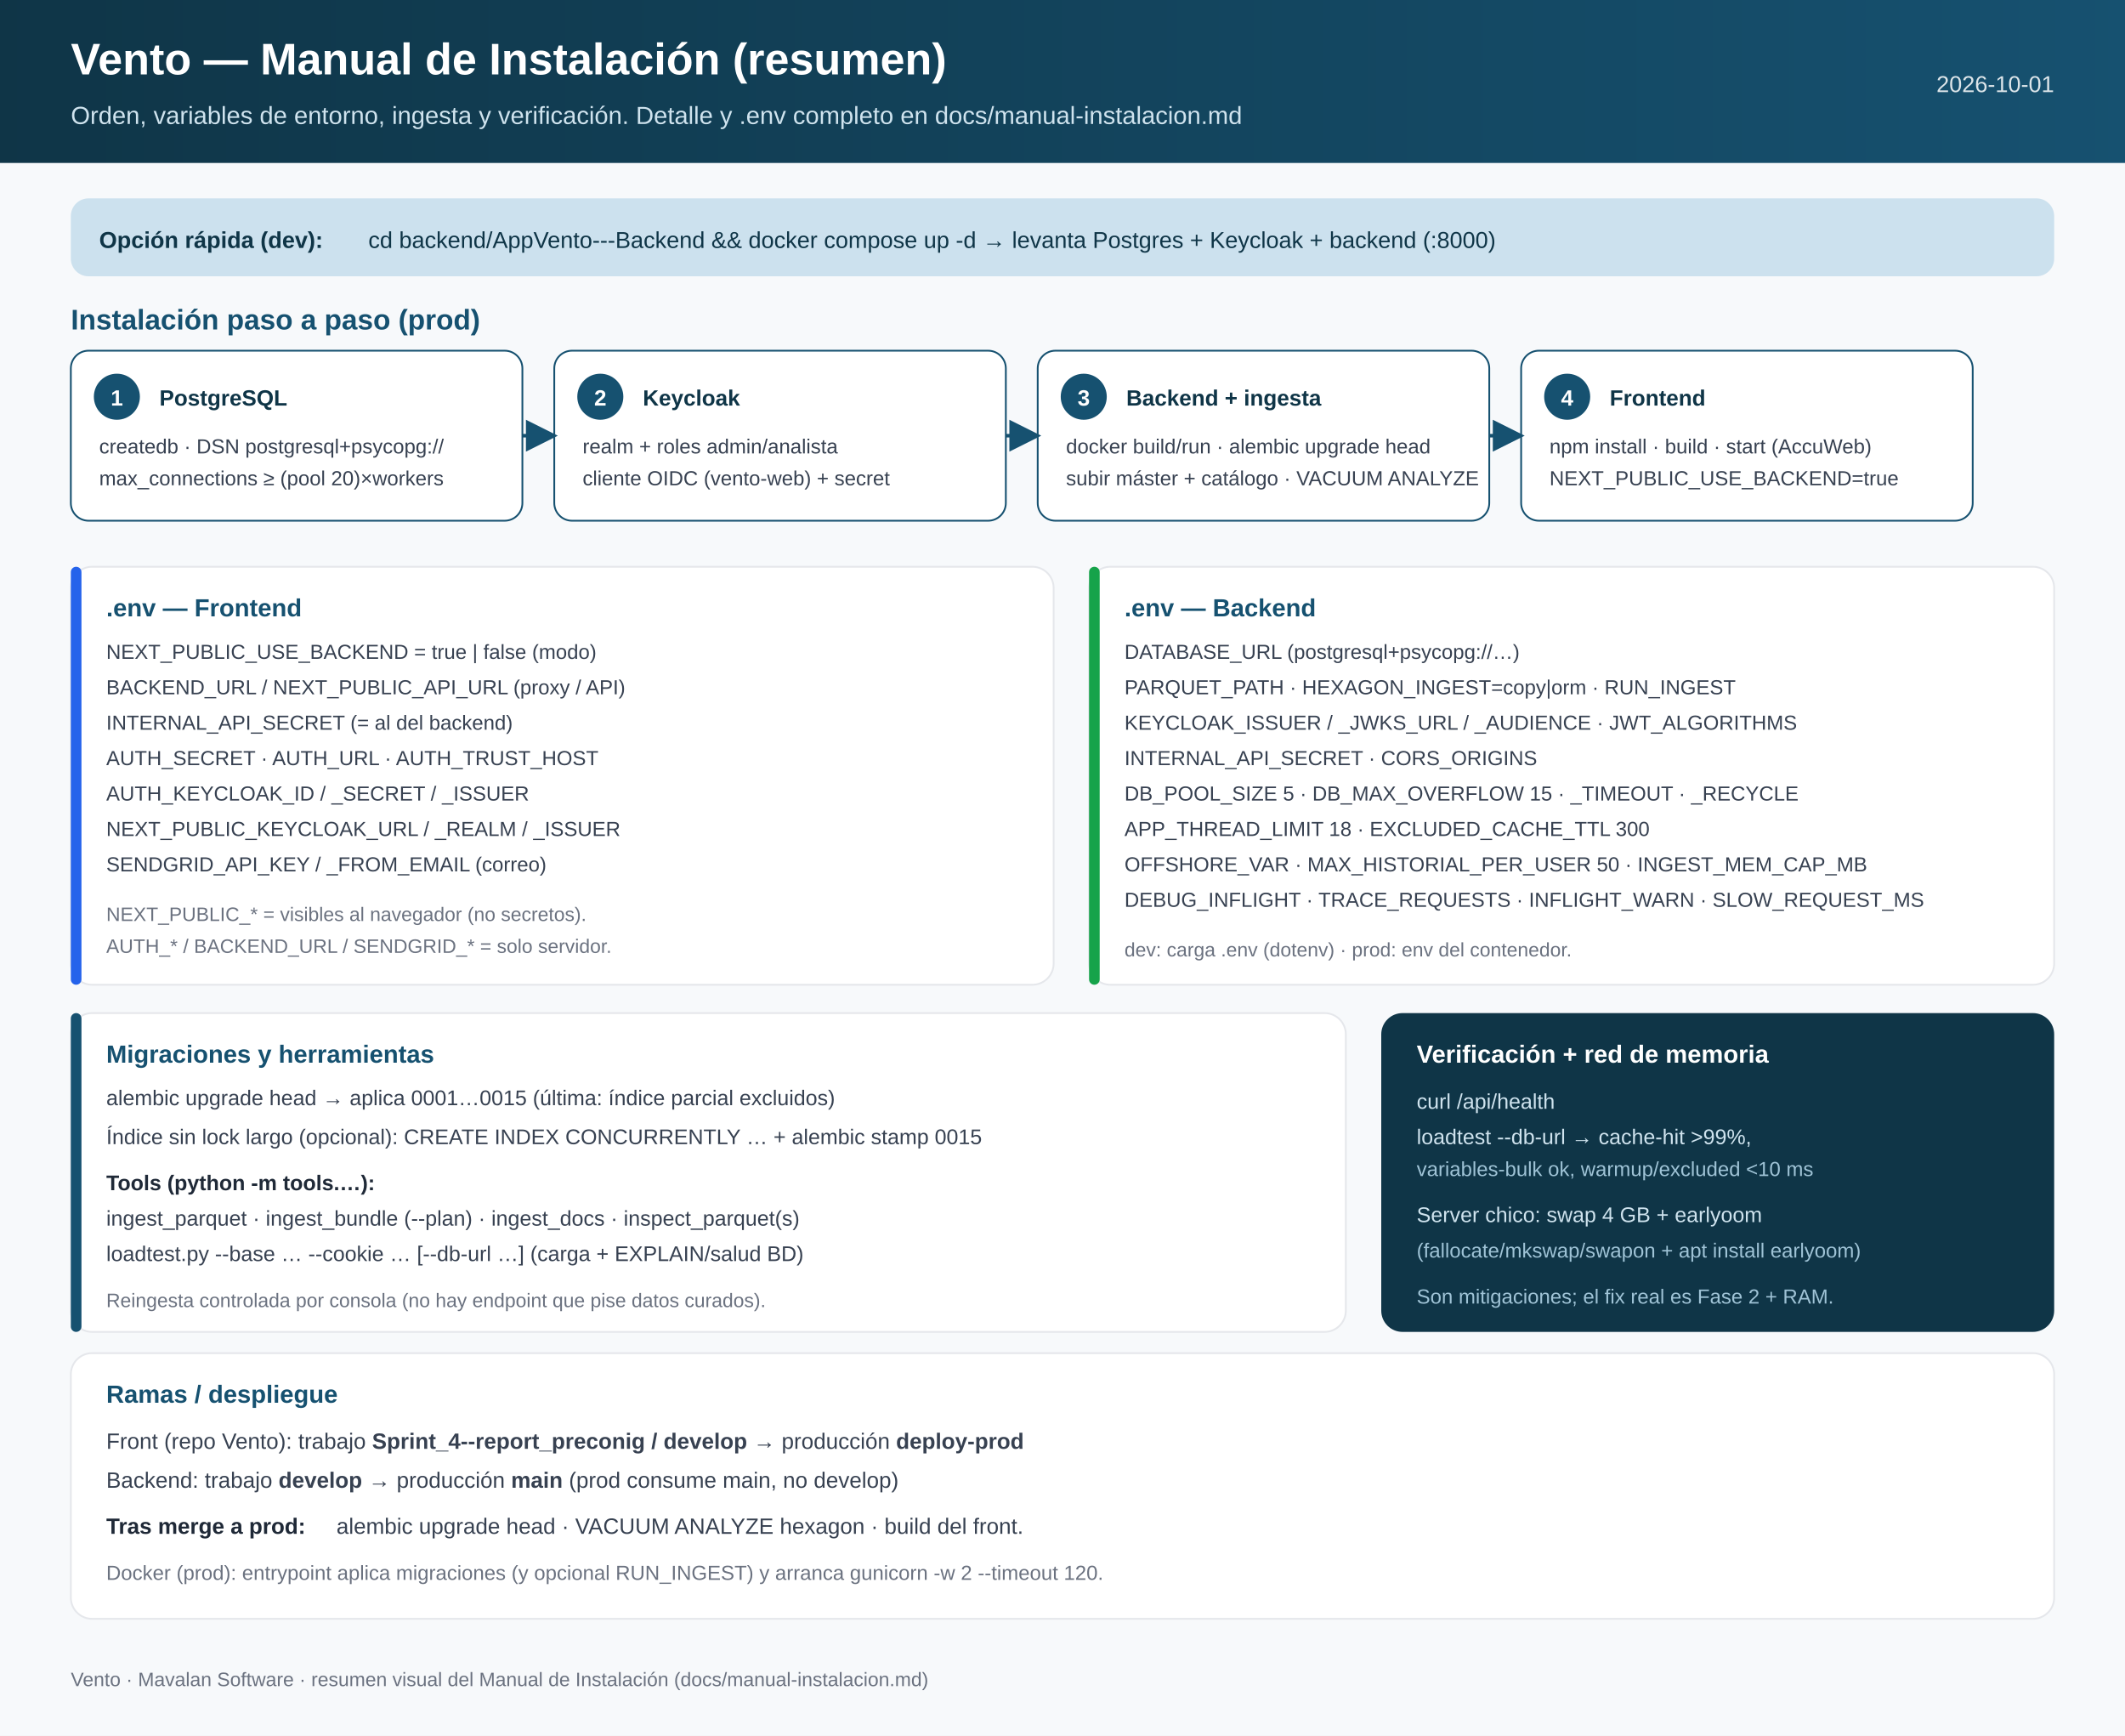
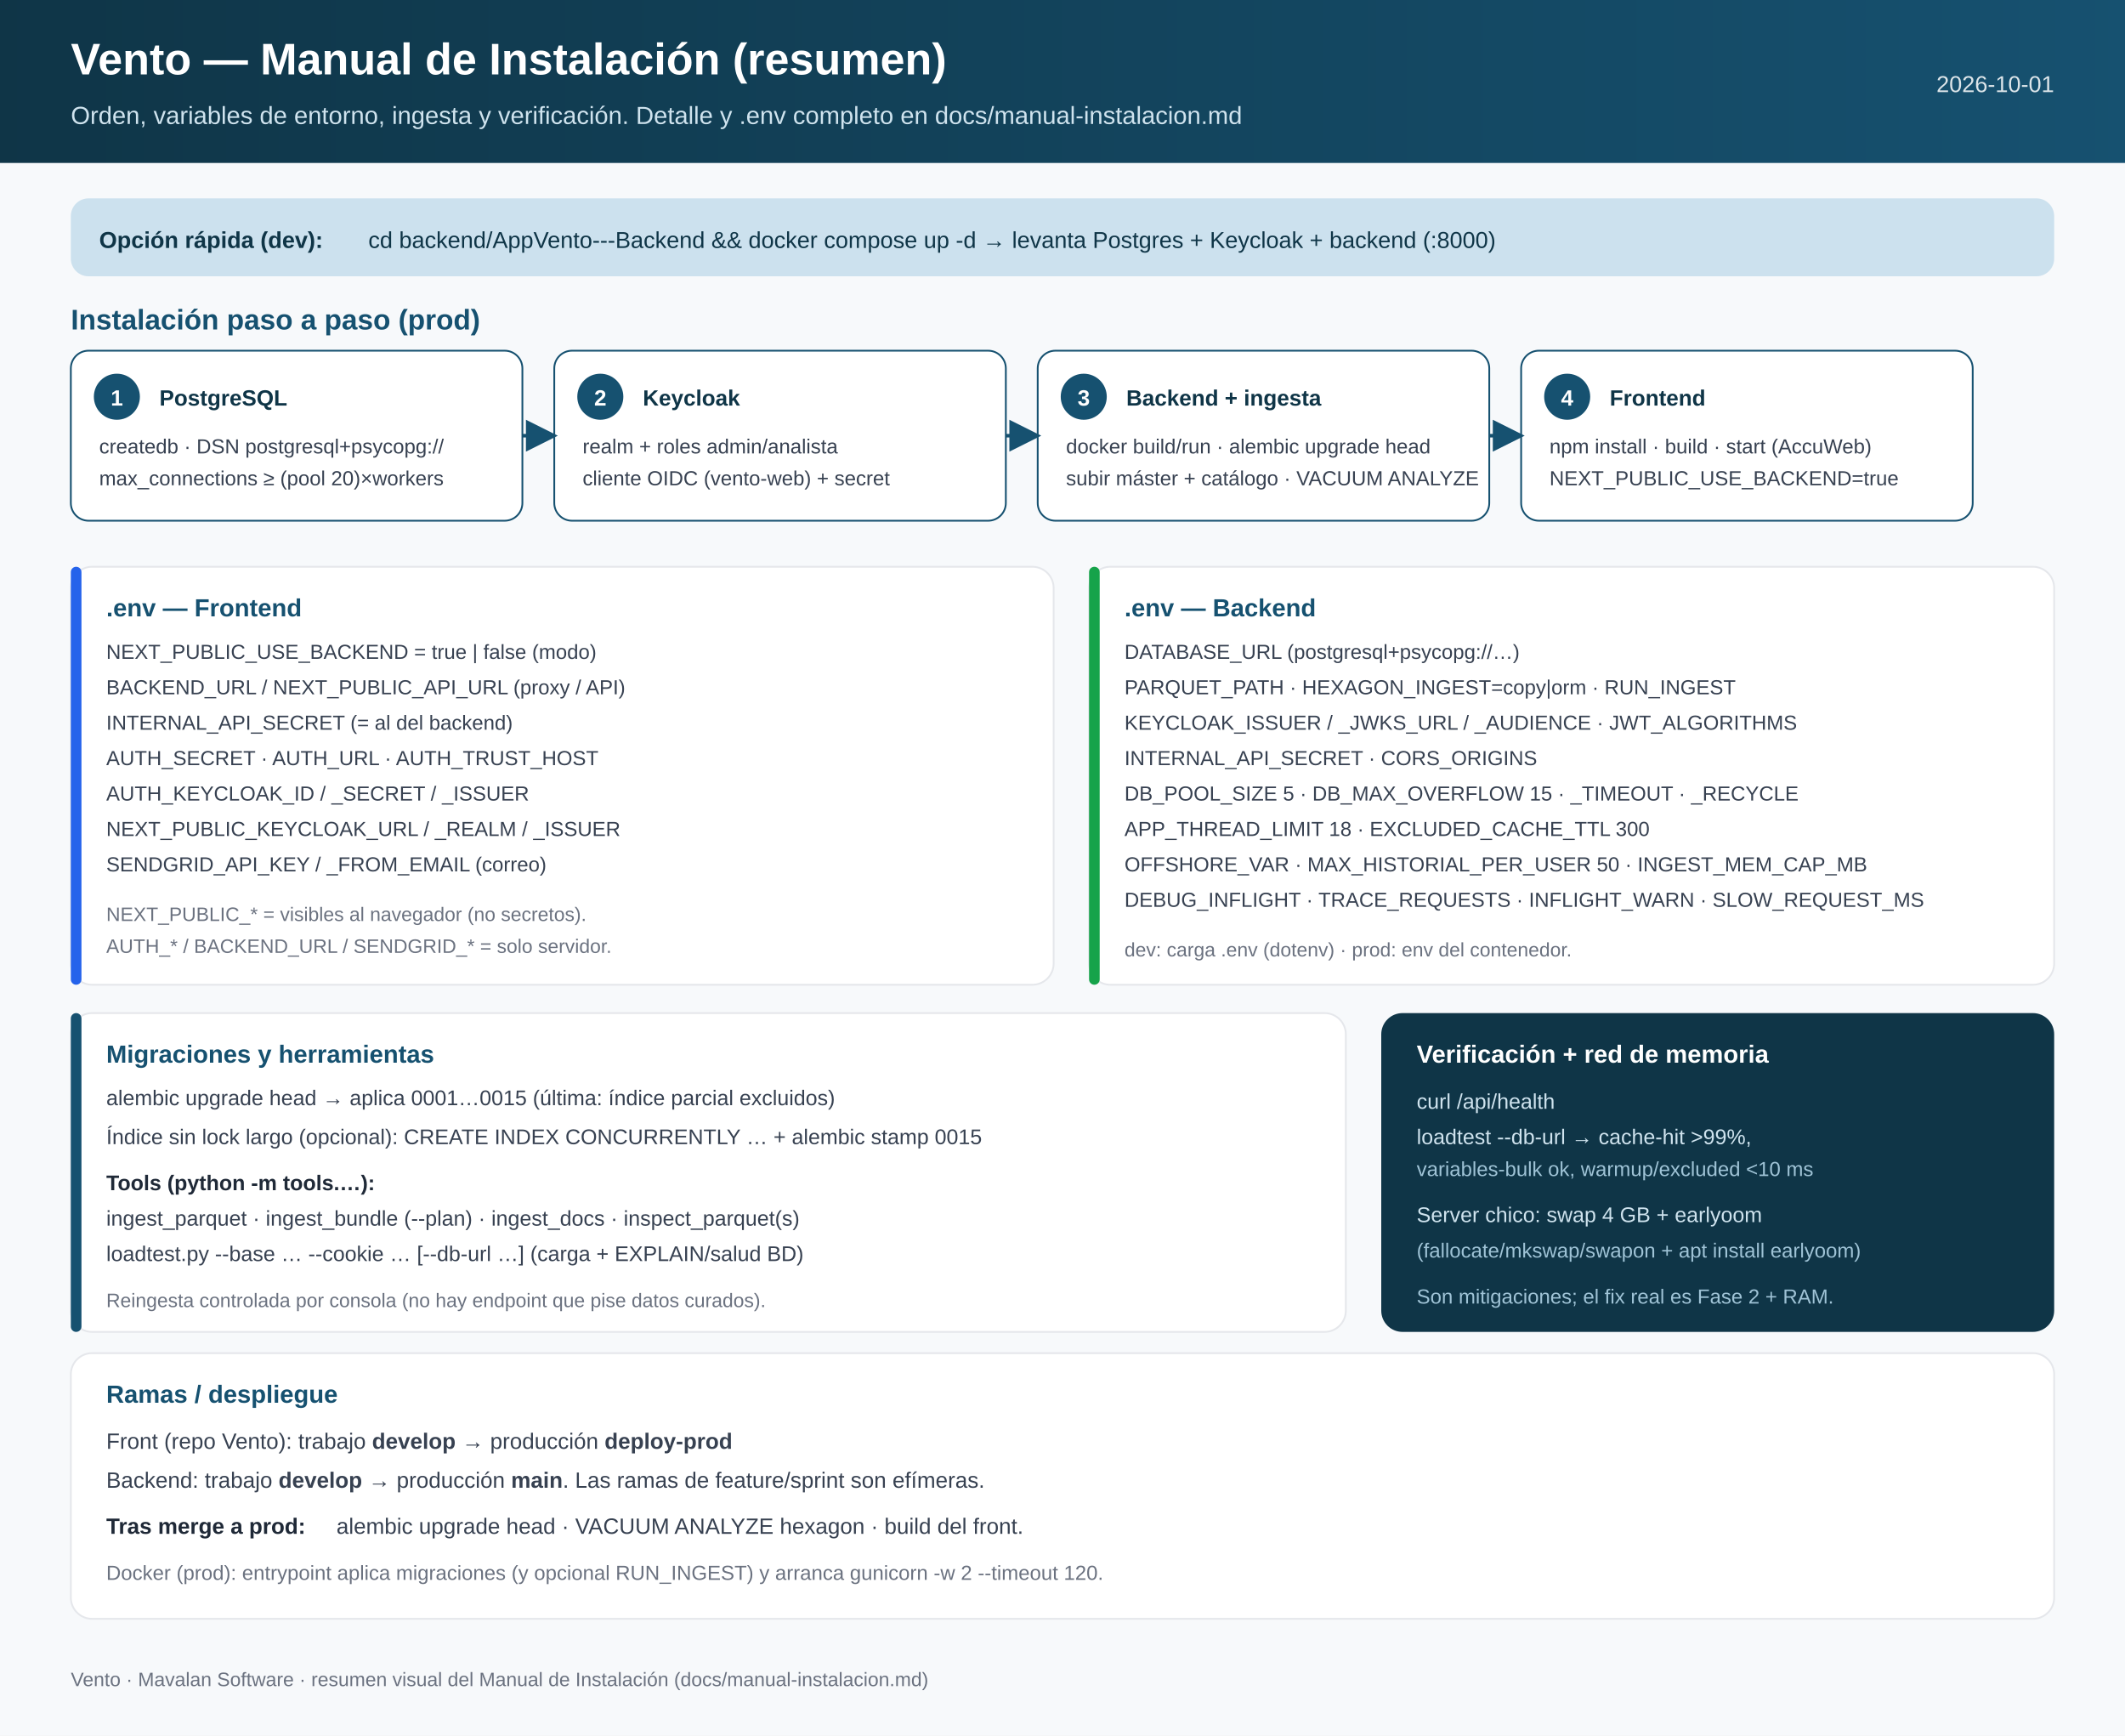
<svg xmlns="http://www.w3.org/2000/svg" width="1200" height="980" viewBox="0 0 1200 980" font-family="Segoe UI, Arial, sans-serif">
  <defs>
    <linearGradient id="hdr" x1="0" y1="0" x2="1" y2="0">
      <stop offset="0" stop-color="#0f3547" />
      <stop offset="1" stop-color="#165170" />
    </linearGradient>
    <marker id="ar2" markerWidth="9" markerHeight="9" refX="7" refY="4.5" orient="auto">
      <path d="M0,0 L9,4.5 L0,9 z" fill="#165170" />
    </marker>
  </defs>
  <rect width="1200" height="980" fill="#f7f9fb" />
  <rect width="1200" height="92" fill="url(#hdr)" />
  <text x="40" y="42" fill="#fff" font-size="25" font-weight="800">Vento — Manual de Instalación (resumen)</text>
  <text x="40" y="70" fill="#cfe3ee" font-size="14">Orden, variables de entorno, ingesta y verificación. Detalle y .env completo en docs/manual-instalacion.md</text>
  <text x="1160" y="52" fill="#fff" font-size="13" text-anchor="end" opacity="0.85">2026-10-01</text>
  <g transform="translate(40,112)">
    <rect width="1120" height="44" rx="10" fill="#cce1ee" />
    <text x="16" y="28" fill="#0f3547" font-size="13" font-weight="700">Opción rápida (dev):</text>
    <text x="168" y="28" fill="#0f3547" font-size="13">cd backend/AppVento---Backend &amp;&amp; docker compose up -d  → levanta Postgres + Keycloak + backend (:8000)</text>
  </g>
  <text x="40" y="186" fill="#165170" font-size="16" font-weight="800">Instalación paso a paso (prod)</text>
  <g font-size="12.5">
    <rect x="40" y="198" width="255" height="96" rx="10" fill="#fff" stroke="#165170" />
    <circle cx="66" cy="224" r="13" fill="#165170" />
    <text x="66" y="229" text-anchor="middle" fill="#fff" font-weight="800">1</text>
    <text x="90" y="229" fill="#0f3547" font-weight="700">PostgreSQL</text>
    <text x="56" y="256" fill="#374151" font-size="11.5">createdb · DSN postgresql+psycopg://</text>
    <text x="56" y="274" fill="#374151" font-size="11.5">max_connections ≥ (pool 20)×workers</text>
    <rect x="313" y="198" width="255" height="96" rx="10" fill="#fff" stroke="#165170" />
    <circle cx="339" cy="224" r="13" fill="#165170" />
    <text x="339" y="229" text-anchor="middle" fill="#fff" font-weight="800">2</text>
    <text x="363" y="229" fill="#0f3547" font-weight="700">Keycloak</text>
    <text x="329" y="256" fill="#374151" font-size="11.5">realm + roles admin/analista</text>
    <text x="329" y="274" fill="#374151" font-size="11.5">cliente OIDC (vento-web) + secret</text>
    <rect x="586" y="198" width="255" height="96" rx="10" fill="#fff" stroke="#165170" />
    <circle cx="612" cy="224" r="13" fill="#165170" />
    <text x="612" y="229" text-anchor="middle" fill="#fff" font-weight="800">3</text>
    <text x="636" y="229" fill="#0f3547" font-weight="700">Backend + ingesta</text>
    <text x="602" y="256" fill="#374151" font-size="11.5">docker build/run · alembic upgrade head</text>
    <text x="602" y="274" fill="#374151" font-size="11.5">subir máster + catálogo · VACUUM ANALYZE</text>
    <rect x="859" y="198" width="255" height="96" rx="10" fill="#fff" stroke="#165170" />
    <circle cx="885" cy="224" r="13" fill="#165170" />
    <text x="885" y="229" text-anchor="middle" fill="#fff" font-weight="800">4</text>
    <text x="909" y="229" fill="#0f3547" font-weight="700">Frontend</text>
    <text x="875" y="256" fill="#374151" font-size="11.5">npm install · build · start (AccuWeb)</text>
    <text x="875" y="274" fill="#374151" font-size="11.5">NEXT_PUBLIC_USE_BACKEND=true</text>
    <line x1="295" y1="246" x2="311" y2="246" stroke="#165170" stroke-width="2" marker-end="url(#ar2)" />
    <line x1="568" y1="246" x2="584" y2="246" stroke="#165170" stroke-width="2" marker-end="url(#ar2)" />
    <line x1="841" y1="246" x2="857" y2="246" stroke="#165170" stroke-width="2" marker-end="url(#ar2)" />
  </g>
  <g transform="translate(40,320)">
    <rect width="555" height="236" rx="12" fill="#fff" stroke="#e5e7eb" />
    <rect width="6" height="236" fill="#2563eb" rx="3" />
    <text x="20" y="28" fill="#165170" font-size="14" font-weight="700">.env — Frontend</text>
    <g font-size="11.5" fill="#374151">
      <text x="20" y="52">NEXT_PUBLIC_USE_BACKEND = true | false  (modo)</text>
      <text x="20" y="72">BACKEND_URL / NEXT_PUBLIC_API_URL  (proxy / API)</text>
      <text x="20" y="92">INTERNAL_API_SECRET  (= al del backend)</text>
      <text x="20" y="112">AUTH_SECRET · AUTH_URL · AUTH_TRUST_HOST</text>
      <text x="20" y="132">AUTH_KEYCLOAK_ID / _SECRET / _ISSUER</text>
      <text x="20" y="152">NEXT_PUBLIC_KEYCLOAK_URL / _REALM / _ISSUER</text>
      <text x="20" y="172">SENDGRID_API_KEY / _FROM_EMAIL  (correo)</text>
    </g>
    <text x="20" y="200" fill="#6b7280" font-size="11">NEXT_PUBLIC_* = visibles al navegador (no secretos).</text>
    <text x="20" y="218" fill="#6b7280" font-size="11">AUTH_* / BACKEND_URL / SENDGRID_* = solo servidor.</text>
  </g>
  <g transform="translate(615,320)">
    <rect width="545" height="236" rx="12" fill="#fff" stroke="#e5e7eb" />
    <rect width="6" height="236" fill="#16a34a" rx="3" />
    <text x="20" y="28" fill="#165170" font-size="14" font-weight="700">.env — Backend</text>
    <g font-size="11.5" fill="#374151">
      <text x="20" y="52">DATABASE_URL  (postgresql+psycopg://…)</text>
      <text x="20" y="72">PARQUET_PATH · HEXAGON_INGEST=copy|orm · RUN_INGEST</text>
      <text x="20" y="92">KEYCLOAK_ISSUER / _JWKS_URL / _AUDIENCE · JWT_ALGORITHMS</text>
      <text x="20" y="112">INTERNAL_API_SECRET · CORS_ORIGINS</text>
      <text x="20" y="132">DB_POOL_SIZE 5 · DB_MAX_OVERFLOW 15 · _TIMEOUT · _RECYCLE</text>
      <text x="20" y="152">APP_THREAD_LIMIT 18 · EXCLUDED_CACHE_TTL 300</text>
      <text x="20" y="172">OFFSHORE_VAR · MAX_HISTORIAL_PER_USER 50 · INGEST_MEM_CAP_MB</text>
      <text x="20" y="192">DEBUG_INFLIGHT · TRACE_REQUESTS · INFLIGHT_WARN · SLOW_REQUEST_MS</text>
    </g>
    <text x="20" y="220" fill="#6b7280" font-size="11">dev: carga .env (dotenv) · prod: env del contenedor.</text>
  </g>
  <g transform="translate(40,572)">
    <rect width="720" height="180" rx="12" fill="#fff" stroke="#e5e7eb" />
    <rect width="6" height="180" fill="#165170" rx="3" />
    <text x="20" y="28" fill="#165170" font-size="14" font-weight="700">Migraciones y herramientas</text>
    <text x="20" y="52" fill="#374151" font-size="12">alembic upgrade head  → aplica 0001…0015 (última: índice parcial excluidos)</text>
    <text x="20" y="74" fill="#374151" font-size="12">Índice sin lock largo (opcional): CREATE INDEX CONCURRENTLY … + alembic stamp 0015</text>
    <text x="20" y="100" fill="#1f2937" font-size="12" font-weight="700">Tools (python -m tools.…):</text>
    <text x="20" y="120" fill="#374151" font-size="12">ingest_parquet · ingest_bundle (--plan) · ingest_docs · inspect_parquet(s)</text>
    <text x="20" y="140" fill="#374151" font-size="12">loadtest.py --base … --cookie … [--db-url …]  (carga + EXPLAIN/salud BD)</text>
    <text x="20" y="166" fill="#6b7280" font-size="11">Reingesta controlada por consola (no hay endpoint que pise datos curados).</text>
  </g>
  <g transform="translate(780,572)">
    <rect width="380" height="180" rx="12" fill="#0f3547" />
    <text x="20" y="28" fill="#fff" font-size="14" font-weight="700">Verificación + red de memoria</text>
    <text x="20" y="54" fill="#cfe3ee" font-size="12">curl /api/health</text>
    <text x="20" y="74" fill="#cfe3ee" font-size="12">loadtest --db-url → cache-hit &gt;99%,</text>
    <text x="20" y="92" fill="#9fc3d6" font-size="11.5">variables-bulk ok, warmup/excluded &lt;10 ms</text>
    <text x="20" y="118" fill="#cfe3ee" font-size="12">Server chico: swap 4 GB + earlyoom</text>
    <text x="20" y="138" fill="#9fc3d6" font-size="11.5">(fallocate/mkswap/swapon + apt install earlyoom)</text>
    <text x="20" y="164" fill="#9fc3d6" font-size="11.5">Son mitigaciones; el fix real es Fase 2 + RAM.</text>
  </g>
  <g transform="translate(40,764)">
    <rect width="1120" height="150" rx="12" fill="#fff" stroke="#e5e7eb" />
    <text x="20" y="28" fill="#165170" font-size="14" font-weight="700">Ramas / despliegue</text>
-     <text x="20" y="54" fill="#374151" font-size="12.5">Front (repo Vento): trabajo <tspan font-weight="700">Sprint_4--report_preconig / develop</tspan> → producción <tspan font-weight="700">deploy-prod</tspan>
+     <text x="20" y="54" fill="#374151" font-size="12.5">Front (repo Vento): trabajo <tspan font-weight="700">develop</tspan> → producción <tspan font-weight="700">deploy-prod</tspan>
    </text>
-     <text x="20" y="76" fill="#374151" font-size="12.5">Backend: trabajo <tspan font-weight="700">develop</tspan> → producción <tspan font-weight="700">main</tspan> (prod consume main, no develop)</text>
+     <text x="20" y="76" fill="#374151" font-size="12.5">Backend: trabajo <tspan font-weight="700">develop</tspan> → producción <tspan font-weight="700">main</tspan>. Las ramas de feature/sprint son efímeras.</text>
    <text x="20" y="102" fill="#1f2937" font-size="12.5" font-weight="700">Tras merge a prod:</text>
    <text x="150" y="102" fill="#374151" font-size="12.5">alembic upgrade head · VACUUM ANALYZE hexagon · build del front.</text>
    <text x="20" y="128" fill="#6b7280" font-size="11.5">Docker (prod): entrypoint aplica migraciones (y opcional RUN_INGEST) y arranca gunicorn -w 2 --timeout 120.</text>
  </g>
  <text x="40" y="952" fill="#6b7280" font-size="11">Vento · Mavalan Software · resumen visual del Manual de Instalación (docs/manual-instalacion.md)</text>
</svg>
